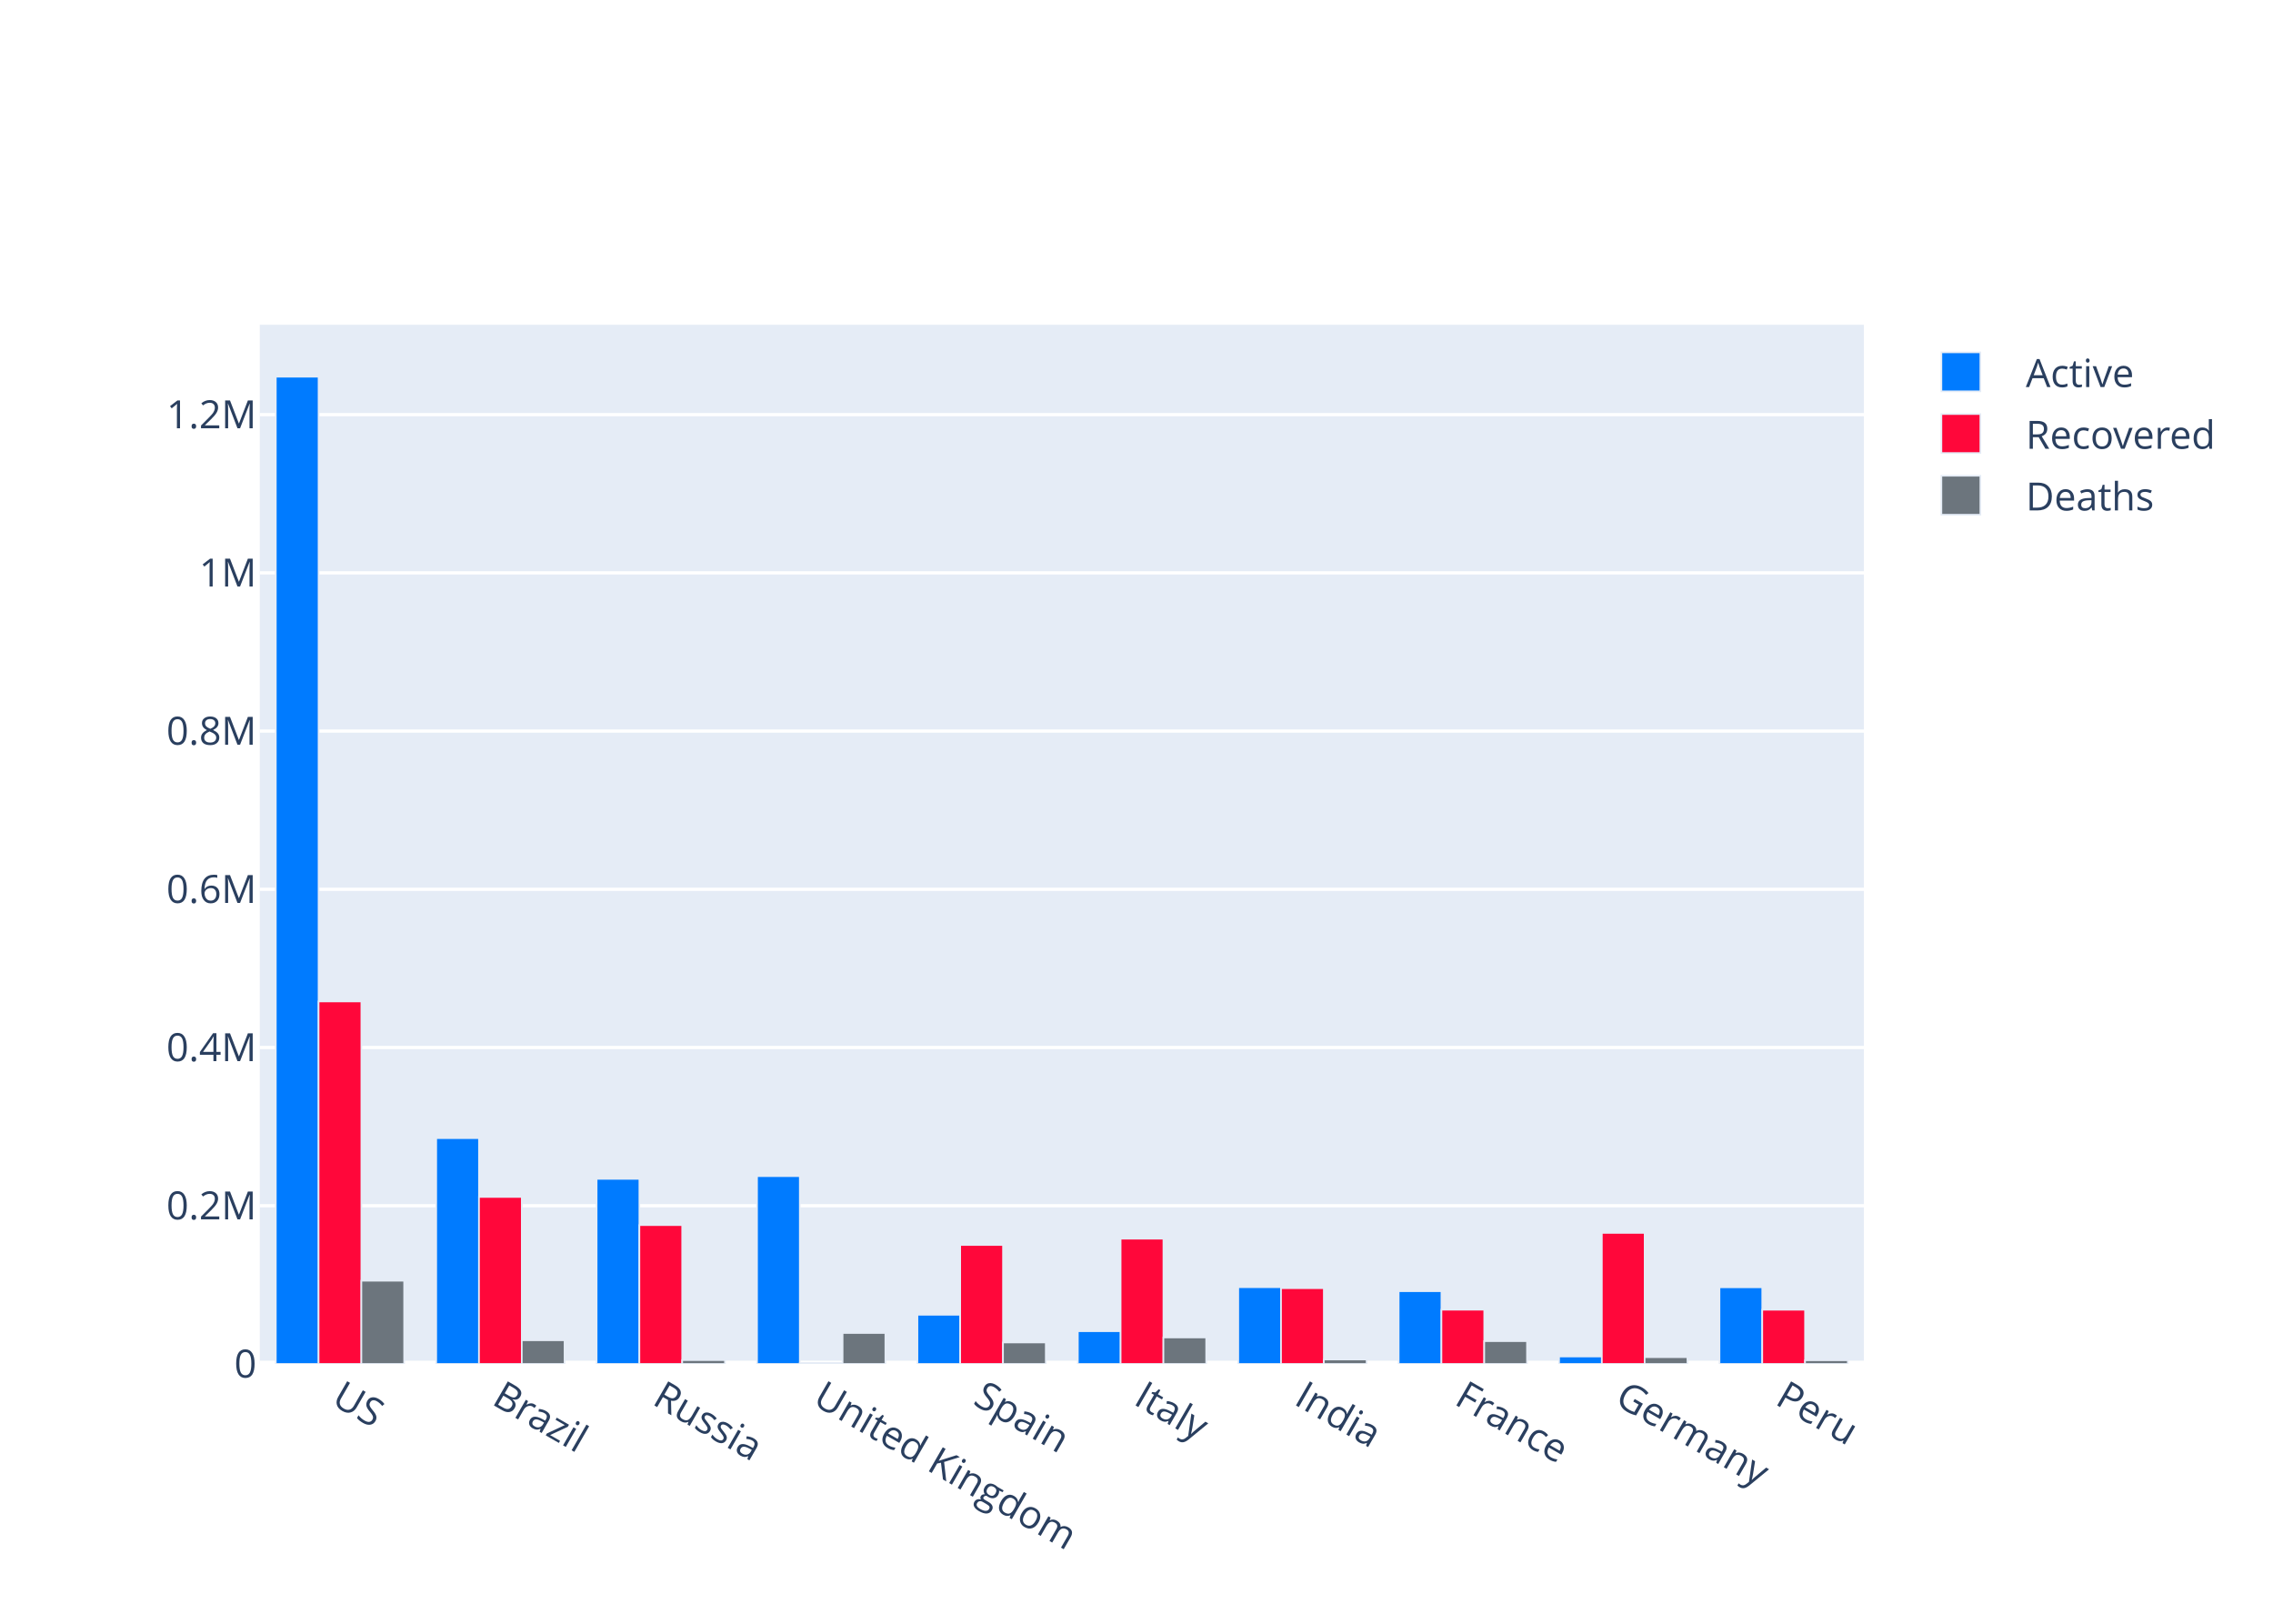
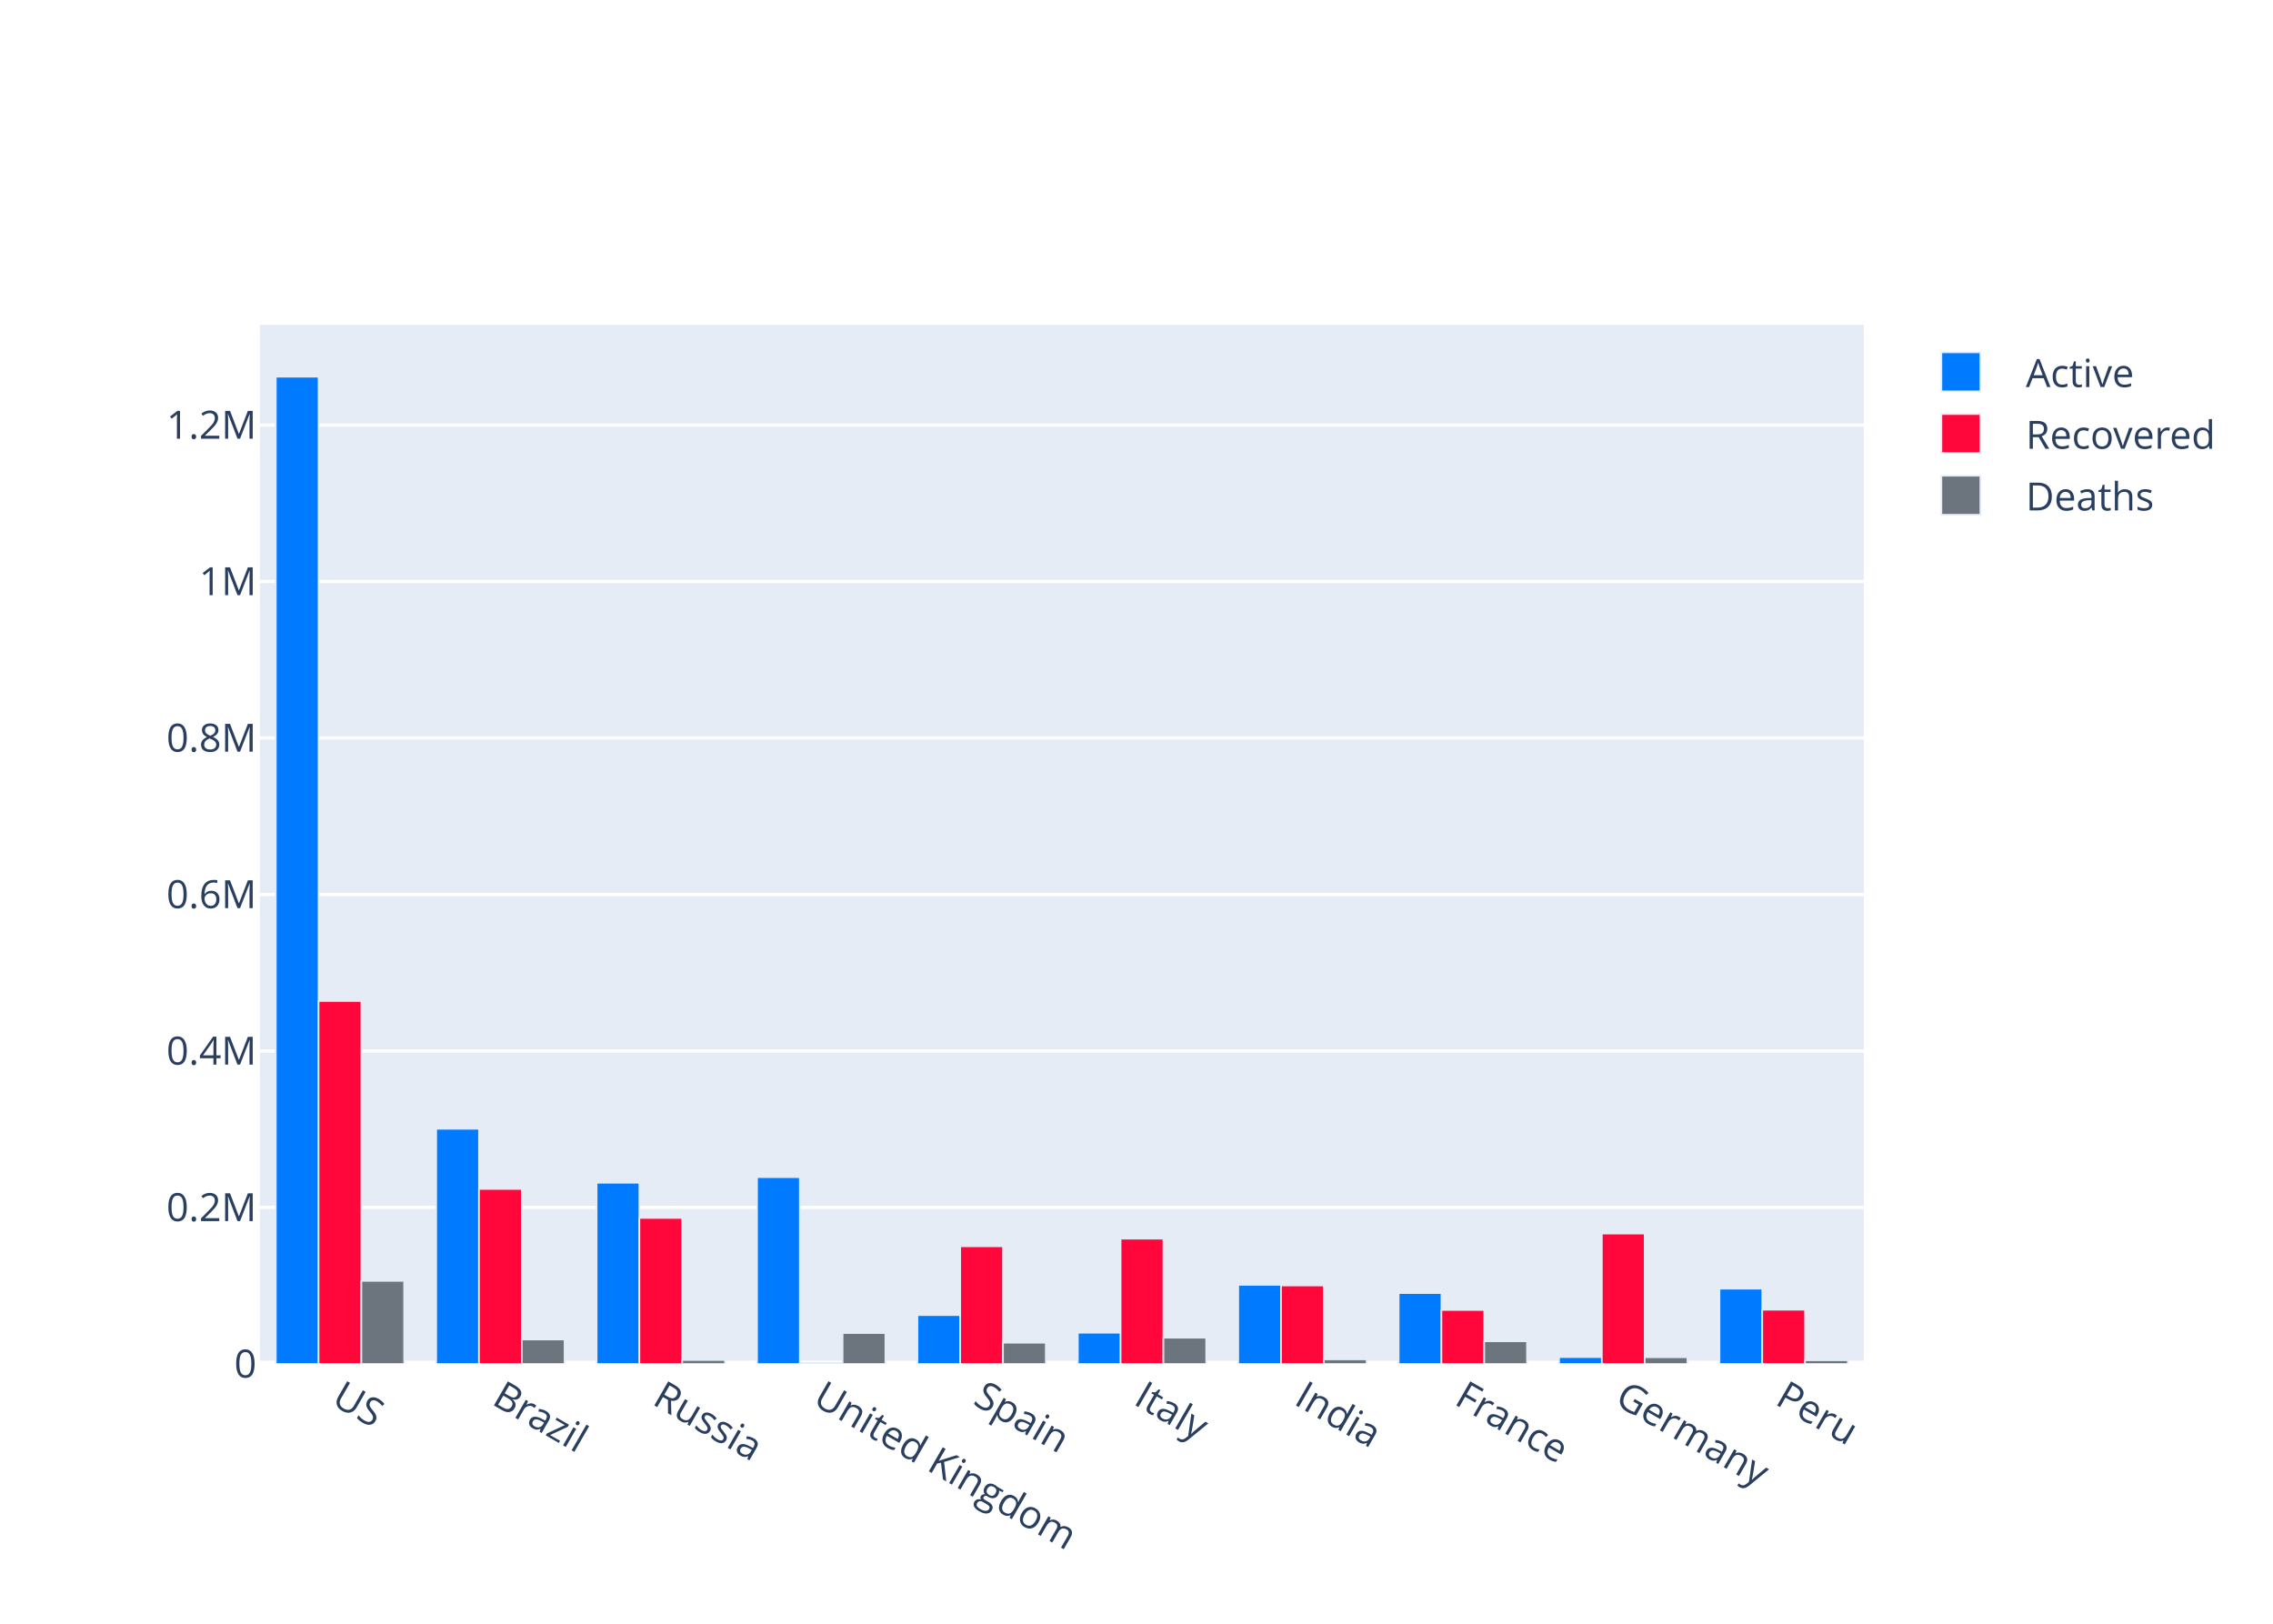
<svg xmlns="http://www.w3.org/2000/svg" class="main-svg" width="700" height="500" style="" viewBox="0 0 700 500">
  <rect x="0" y="0" width="700" height="500" style="fill: rgb(255, 255, 255); fill-opacity: 1;" />
-   <defs id="defs-a320ac">
+   <defs id="defs-ace114">
    <g class="clips">
-       <clipPath id="clipa320acxyplot" class="plotclip">
+       <clipPath id="clipace114xyplot" class="plotclip">
        <rect width="494" height="320" />
      </clipPath>
-       <clipPath class="axesclip" id="clipa320acx">
+       <clipPath class="axesclip" id="clipace114x">
        <rect x="80" y="0" width="494" height="500" />
      </clipPath>
-       <clipPath class="axesclip" id="clipa320acy">
+       <clipPath class="axesclip" id="clipace114y">
        <rect x="0" y="100" width="700" height="320" />
      </clipPath>
-       <clipPath class="axesclip" id="clipa320acxy">
+       <clipPath class="axesclip" id="clipace114xy">
        <rect x="80" y="100" width="494" height="320" />
      </clipPath>
    </g>
    <g class="gradients" />
  </defs>
  <g class="bglayer">
    <rect class="bg" x="80" y="100" width="494" height="320" style="fill: rgb(229, 236, 246); fill-opacity: 1; stroke-width: 0;" />
  </g>
  <g class="layer-below">
    <g class="imagelayer" />
    <g class="shapelayer" />
  </g>
  <g class="cartesianlayer">
    <g class="subplot xy">
      <g class="layer-subplot">
        <g class="shapelayer" />
        <g class="imagelayer" />
      </g>
      <g class="gridlayer">
        <g class="x" />
        <g class="y">
-           <path class="ygrid crisp" transform="translate(0,371.28)" d="M80,0h494" style="stroke: rgb(255, 255, 255); stroke-opacity: 1; stroke-width: 1px;" />
-           <path class="ygrid crisp" transform="translate(0,322.56)" d="M80,0h494" style="stroke: rgb(255, 255, 255); stroke-opacity: 1; stroke-width: 1px;" />
-           <path class="ygrid crisp" transform="translate(0,273.84)" d="M80,0h494" style="stroke: rgb(255, 255, 255); stroke-opacity: 1; stroke-width: 1px;" />
-           <path class="ygrid crisp" transform="translate(0,225.12)" d="M80,0h494" style="stroke: rgb(255, 255, 255); stroke-opacity: 1; stroke-width: 1px;" />
-           <path class="ygrid crisp" transform="translate(0,176.4)" d="M80,0h494" style="stroke: rgb(255, 255, 255); stroke-opacity: 1; stroke-width: 1px;" />
-           <path class="ygrid crisp" transform="translate(0,127.68)" d="M80,0h494" style="stroke: rgb(255, 255, 255); stroke-opacity: 1; stroke-width: 1px;" />
+           <path class="ygrid crisp" transform="translate(0,371.81)" d="M80,0h494" style="stroke: rgb(255, 255, 255); stroke-opacity: 1; stroke-width: 1px;" />
+           <path class="ygrid crisp" transform="translate(0,323.63)" d="M80,0h494" style="stroke: rgb(255, 255, 255); stroke-opacity: 1; stroke-width: 1px;" />
+           <path class="ygrid crisp" transform="translate(0,275.44)" d="M80,0h494" style="stroke: rgb(255, 255, 255); stroke-opacity: 1; stroke-width: 1px;" />
+           <path class="ygrid crisp" transform="translate(0,227.26)" d="M80,0h494" style="stroke: rgb(255, 255, 255); stroke-opacity: 1; stroke-width: 1px;" />
+           <path class="ygrid crisp" transform="translate(0,179.07)" d="M80,0h494" style="stroke: rgb(255, 255, 255); stroke-opacity: 1; stroke-width: 1px;" />
+           <path class="ygrid crisp" transform="translate(0,130.88)" d="M80,0h494" style="stroke: rgb(255, 255, 255); stroke-opacity: 1; stroke-width: 1px;" />
        </g>
      </g>
      <g class="zerolinelayer">
        <path class="yzl zl crisp" transform="translate(0,420)" d="M80,0h494" style="stroke: rgb(255, 255, 255); stroke-opacity: 1; stroke-width: 2px;" />
      </g>
      <path class="xlines-below" />
      <path class="ylines-below" />
      <g class="overlines-below" />
      <g class="xaxislayer-below" />
      <g class="yaxislayer-below" />
      <g class="overaxes-below" />
-       <g class="plot" transform="translate(80, 100)" clip-path="url('#clipa320acxyplot')">
+       <g class="plot" transform="translate(80, 100)" clip-path="url('#clipace114xyplot')">
        <g class="barlayer mlayer">
          <g class="trace bars" style="opacity: 1;">
            <g class="points">
              <g class="point">
                <path d="M4.94,320V16H18.11V320Z" style="vector-effect: non-scaling-stroke; opacity: 1; stroke-width: 0.5px; fill: rgb(0, 123, 255); fill-opacity: 1; stroke: rgb(229, 236, 246); stroke-opacity: 1;" />
              </g>
              <g class="point">
-                 <path d="M54.34,320V250.47H67.51V320Z" style="vector-effect: non-scaling-stroke; opacity: 1; stroke-width: 0.5px; fill: rgb(0, 123, 255); fill-opacity: 1; stroke: rgb(229, 236, 246); stroke-opacity: 1;" />
-               </g>
-               <g class="point">
-                 <path d="M103.74,320V263.01H116.91V320Z" style="vector-effect: non-scaling-stroke; opacity: 1; stroke-width: 0.5px; fill: rgb(0, 123, 255); fill-opacity: 1; stroke: rgb(229, 236, 246); stroke-opacity: 1;" />
-               </g>
-               <g class="point">
-                 <path d="M153.14,320V262.17H166.31V320Z" style="vector-effect: non-scaling-stroke; opacity: 1; stroke-width: 0.5px; fill: rgb(0, 123, 255); fill-opacity: 1; stroke: rgb(229, 236, 246); stroke-opacity: 1;" />
-               </g>
-               <g class="point">
-                 <path d="M202.54,320V304.86H215.71V320Z" style="vector-effect: non-scaling-stroke; opacity: 1; stroke-width: 0.5px; fill: rgb(0, 123, 255); fill-opacity: 1; stroke: rgb(229, 236, 246); stroke-opacity: 1;" />
-               </g>
-               <g class="point">
-                 <path d="M251.94,320V309.92H265.11V320Z" style="vector-effect: non-scaling-stroke; opacity: 1; stroke-width: 0.5px; fill: rgb(0, 123, 255); fill-opacity: 1; stroke: rgb(229, 236, 246); stroke-opacity: 1;" />
-               </g>
-               <g class="point">
-                 <path d="M301.34,320V296.37H314.51V320Z" style="vector-effect: non-scaling-stroke; opacity: 1; stroke-width: 0.5px; fill: rgb(0, 123, 255); fill-opacity: 1; stroke: rgb(229, 236, 246); stroke-opacity: 1;" />
-               </g>
-               <g class="point">
-                 <path d="M350.74,320V297.6H363.91V320Z" style="vector-effect: non-scaling-stroke; opacity: 1; stroke-width: 0.5px; fill: rgb(0, 123, 255); fill-opacity: 1; stroke: rgb(229, 236, 246); stroke-opacity: 1;" />
-               </g>
-               <g class="point">
-                 <path d="M400.14,320V317.71H413.31V320Z" style="vector-effect: non-scaling-stroke; opacity: 1; stroke-width: 0.5px; fill: rgb(0, 123, 255); fill-opacity: 1; stroke: rgb(229, 236, 246); stroke-opacity: 1;" />
-               </g>
-               <g class="point">
-                 <path d="M449.54,320V296.4H462.71V320Z" style="vector-effect: non-scaling-stroke; opacity: 1; stroke-width: 0.5px; fill: rgb(0, 123, 255); fill-opacity: 1; stroke: rgb(229, 236, 246); stroke-opacity: 1;" />
+                 <path d="M54.34,320V247.59H67.51V320Z" style="vector-effect: non-scaling-stroke; opacity: 1; stroke-width: 0.5px; fill: rgb(0, 123, 255); fill-opacity: 1; stroke: rgb(229, 236, 246); stroke-opacity: 1;" />
+               </g>
+               <g class="point">
+                 <path d="M103.74,320V264.21H116.91V320Z" style="vector-effect: non-scaling-stroke; opacity: 1; stroke-width: 0.5px; fill: rgb(0, 123, 255); fill-opacity: 1; stroke: rgb(229, 236, 246); stroke-opacity: 1;" />
+               </g>
+               <g class="point">
+                 <path d="M153.14,320V262.49H166.31V320Z" style="vector-effect: non-scaling-stroke; opacity: 1; stroke-width: 0.5px; fill: rgb(0, 123, 255); fill-opacity: 1; stroke: rgb(229, 236, 246); stroke-opacity: 1;" />
+               </g>
+               <g class="point">
+                 <path d="M202.54,320V304.96H215.71V320Z" style="vector-effect: non-scaling-stroke; opacity: 1; stroke-width: 0.5px; fill: rgb(0, 123, 255); fill-opacity: 1; stroke: rgb(229, 236, 246); stroke-opacity: 1;" />
+               </g>
+               <g class="point">
+                 <path d="M251.94,320V310.39H265.11V320Z" style="vector-effect: non-scaling-stroke; opacity: 1; stroke-width: 0.5px; fill: rgb(0, 123, 255); fill-opacity: 1; stroke: rgb(229, 236, 246); stroke-opacity: 1;" />
+               </g>
+               <g class="point">
+                 <path d="M301.34,320V295.65H314.51V320Z" style="vector-effect: non-scaling-stroke; opacity: 1; stroke-width: 0.5px; fill: rgb(0, 123, 255); fill-opacity: 1; stroke: rgb(229, 236, 246); stroke-opacity: 1;" />
+               </g>
+               <g class="point">
+                 <path d="M350.74,320V298.18H363.91V320Z" style="vector-effect: non-scaling-stroke; opacity: 1; stroke-width: 0.5px; fill: rgb(0, 123, 255); fill-opacity: 1; stroke: rgb(229, 236, 246); stroke-opacity: 1;" />
+               </g>
+               <g class="point">
+                 <path d="M400.14,320V317.9H413.31V320Z" style="vector-effect: non-scaling-stroke; opacity: 1; stroke-width: 0.5px; fill: rgb(0, 123, 255); fill-opacity: 1; stroke: rgb(229, 236, 246); stroke-opacity: 1;" />
+               </g>
+               <g class="point">
+                 <path d="M449.54,320V296.83H462.71V320Z" style="vector-effect: non-scaling-stroke; opacity: 1; stroke-width: 0.5px; fill: rgb(0, 123, 255); fill-opacity: 1; stroke: rgb(229, 236, 246); stroke-opacity: 1;" />
              </g>
            </g>
          </g>
          <g class="trace bars" style="opacity: 1;">
            <g class="points">
              <g class="point">
-                 <path d="M18.11,320V208.38H31.29V320Z" style="vector-effect: non-scaling-stroke; opacity: 1; stroke-width: 0.5px; fill: rgb(255, 7, 58); fill-opacity: 1; stroke: rgb(229, 236, 246); stroke-opacity: 1;" />
-               </g>
-               <g class="point">
-                 <path d="M67.51,320V268.58H80.69V320Z" style="vector-effect: non-scaling-stroke; opacity: 1; stroke-width: 0.5px; fill: rgb(255, 7, 58); fill-opacity: 1; stroke: rgb(229, 236, 246); stroke-opacity: 1;" />
-               </g>
-               <g class="point">
-                 <path d="M116.91,320V277.25H130.09V320Z" style="vector-effect: non-scaling-stroke; opacity: 1; stroke-width: 0.5px; fill: rgb(255, 7, 58); fill-opacity: 1; stroke: rgb(229, 236, 246); stroke-opacity: 1;" />
-               </g>
-               <g class="point">
-                 <path d="M166.31,320V319.7H179.49V320Z" style="vector-effect: non-scaling-stroke; opacity: 1; stroke-width: 0.5px; fill: rgb(255, 7, 58); fill-opacity: 1; stroke: rgb(229, 236, 246); stroke-opacity: 1;" />
-               </g>
-               <g class="point">
-                 <path d="M215.71,320V283.37H228.89V320Z" style="vector-effect: non-scaling-stroke; opacity: 1; stroke-width: 0.5px; fill: rgb(255, 7, 58); fill-opacity: 1; stroke: rgb(229, 236, 246); stroke-opacity: 1;" />
+                 <path d="M18.11,320V208.24H31.29V320Z" style="vector-effect: non-scaling-stroke; opacity: 1; stroke-width: 0.5px; fill: rgb(255, 7, 58); fill-opacity: 1; stroke: rgb(229, 236, 246); stroke-opacity: 1;" />
+               </g>
+               <g class="point">
+                 <path d="M67.51,320V266.12H80.69V320Z" style="vector-effect: non-scaling-stroke; opacity: 1; stroke-width: 0.5px; fill: rgb(255, 7, 58); fill-opacity: 1; stroke: rgb(229, 236, 246); stroke-opacity: 1;" />
+               </g>
+               <g class="point">
+                 <path d="M116.91,320V275.04H130.09V320Z" style="vector-effect: non-scaling-stroke; opacity: 1; stroke-width: 0.5px; fill: rgb(255, 7, 58); fill-opacity: 1; stroke: rgb(229, 236, 246); stroke-opacity: 1;" />
+               </g>
+               <g class="point">
+                 <path d="M166.31,320V319.71H179.49V320Z" style="vector-effect: non-scaling-stroke; opacity: 1; stroke-width: 0.5px; fill: rgb(255, 7, 58); fill-opacity: 1; stroke: rgb(229, 236, 246); stroke-opacity: 1;" />
+               </g>
+               <g class="point">
+                 <path d="M215.71,320V283.77H228.89V320Z" style="vector-effect: non-scaling-stroke; opacity: 1; stroke-width: 0.5px; fill: rgb(255, 7, 58); fill-opacity: 1; stroke: rgb(229, 236, 246); stroke-opacity: 1;" />
              </g>
              <g class="point">
                <path d="M265.11,320V281.43H278.29V320Z" style="vector-effect: non-scaling-stroke; opacity: 1; stroke-width: 0.5px; fill: rgb(255, 7, 58); fill-opacity: 1; stroke: rgb(229, 236, 246); stroke-opacity: 1;" />
              </g>
              <g class="point">
-                 <path d="M314.51,320V296.67H327.69V320Z" style="vector-effect: non-scaling-stroke; opacity: 1; stroke-width: 0.5px; fill: rgb(255, 7, 58); fill-opacity: 1; stroke: rgb(229, 236, 246); stroke-opacity: 1;" />
-               </g>
-               <g class="point">
-                 <path d="M363.91,320V303.3H377.09V320Z" style="vector-effect: non-scaling-stroke; opacity: 1; stroke-width: 0.5px; fill: rgb(255, 7, 58); fill-opacity: 1; stroke: rgb(229, 236, 246); stroke-opacity: 1;" />
-               </g>
-               <g class="point">
-                 <path d="M413.31,320V279.65H426.49V320Z" style="vector-effect: non-scaling-stroke; opacity: 1; stroke-width: 0.5px; fill: rgb(255, 7, 58); fill-opacity: 1; stroke: rgb(229, 236, 246); stroke-opacity: 1;" />
+                 <path d="M314.51,320V295.84H327.69V320Z" style="vector-effect: non-scaling-stroke; opacity: 1; stroke-width: 0.5px; fill: rgb(255, 7, 58); fill-opacity: 1; stroke: rgb(229, 236, 246); stroke-opacity: 1;" />
+               </g>
+               <g class="point">
+                 <path d="M363.91,320V303.39H377.09V320Z" style="vector-effect: non-scaling-stroke; opacity: 1; stroke-width: 0.5px; fill: rgb(255, 7, 58); fill-opacity: 1; stroke: rgb(229, 236, 246); stroke-opacity: 1;" />
+               </g>
+               <g class="point">
+                 <path d="M413.31,320V279.86H426.49V320Z" style="vector-effect: non-scaling-stroke; opacity: 1; stroke-width: 0.5px; fill: rgb(255, 7, 58); fill-opacity: 1; stroke: rgb(229, 236, 246); stroke-opacity: 1;" />
              </g>
              <g class="point">
                <path d="M462.71,320V303.31H475.89V320Z" style="vector-effect: non-scaling-stroke; opacity: 1; stroke-width: 0.5px; fill: rgb(255, 7, 58); fill-opacity: 1; stroke: rgb(229, 236, 246); stroke-opacity: 1;" />
              </g>
            </g>
          </g>
          <g class="trace bars" style="opacity: 1;">
            <g class="points">
              <g class="point">
-                 <path d="M31.29,320V294.38H44.46V320Z" style="vector-effect: non-scaling-stroke; opacity: 1; stroke-width: 0.5px; fill: rgb(108, 117, 125); fill-opacity: 1; stroke: rgb(229, 236, 246); stroke-opacity: 1;" />
-               </g>
-               <g class="point">
-                 <path d="M80.69,320V312.71H93.86V320Z" style="vector-effect: non-scaling-stroke; opacity: 1; stroke-width: 0.5px; fill: rgb(108, 117, 125); fill-opacity: 1; stroke: rgb(229, 236, 246); stroke-opacity: 1;" />
-               </g>
-               <g class="point">
-                 <path d="M130.09,320V318.82H143.26V320Z" style="vector-effect: non-scaling-stroke; opacity: 1; stroke-width: 0.5px; fill: rgb(108, 117, 125); fill-opacity: 1; stroke: rgb(229, 236, 246); stroke-opacity: 1;" />
-               </g>
-               <g class="point">
-                 <path d="M179.49,320V310.47H192.66V320Z" style="vector-effect: non-scaling-stroke; opacity: 1; stroke-width: 0.5px; fill: rgb(108, 117, 125); fill-opacity: 1; stroke: rgb(229, 236, 246); stroke-opacity: 1;" />
-               </g>
-               <g class="point">
-                 <path d="M228.89,320V313.39H242.06V320Z" style="vector-effect: non-scaling-stroke; opacity: 1; stroke-width: 0.5px; fill: rgb(108, 117, 125); fill-opacity: 1; stroke: rgb(229, 236, 246); stroke-opacity: 1;" />
-               </g>
-               <g class="point">
-                 <path d="M278.29,320V311.85H291.46V320Z" style="vector-effect: non-scaling-stroke; opacity: 1; stroke-width: 0.5px; fill: rgb(108, 117, 125); fill-opacity: 1; stroke: rgb(229, 236, 246); stroke-opacity: 1;" />
-               </g>
-               <g class="point">
-                 <path d="M327.69,320V318.63H340.86V320Z" style="vector-effect: non-scaling-stroke; opacity: 1; stroke-width: 0.5px; fill: rgb(108, 117, 125); fill-opacity: 1; stroke: rgb(229, 236, 246); stroke-opacity: 1;" />
-               </g>
-               <g class="point">
-                 <path d="M377.09,320V312.98H390.26V320Z" style="vector-effect: non-scaling-stroke; opacity: 1; stroke-width: 0.5px; fill: rgb(108, 117, 125); fill-opacity: 1; stroke: rgb(229, 236, 246); stroke-opacity: 1;" />
-               </g>
-               <g class="point">
-                 <path d="M426.49,320V317.92H439.66V320Z" style="vector-effect: non-scaling-stroke; opacity: 1; stroke-width: 0.5px; fill: rgb(108, 117, 125); fill-opacity: 1; stroke: rgb(229, 236, 246); stroke-opacity: 1;" />
-               </g>
-               <g class="point">
-                 <path d="M475.89,320V318.87H489.06V320Z" style="vector-effect: non-scaling-stroke; opacity: 1; stroke-width: 0.5px; fill: rgb(108, 117, 125); fill-opacity: 1; stroke: rgb(229, 236, 246); stroke-opacity: 1;" />
+                 <path d="M31.29,320V294.42H44.46V320Z" style="vector-effect: non-scaling-stroke; opacity: 1; stroke-width: 0.5px; fill: rgb(108, 117, 125); fill-opacity: 1; stroke: rgb(229, 236, 246); stroke-opacity: 1;" />
+               </g>
+               <g class="point">
+                 <path d="M80.69,320V312.48H93.86V320Z" style="vector-effect: non-scaling-stroke; opacity: 1; stroke-width: 0.5px; fill: rgb(108, 117, 125); fill-opacity: 1; stroke: rgb(229, 236, 246); stroke-opacity: 1;" />
+               </g>
+               <g class="point">
+                 <path d="M130.09,320V318.79H143.26V320Z" style="vector-effect: non-scaling-stroke; opacity: 1; stroke-width: 0.5px; fill: rgb(108, 117, 125); fill-opacity: 1; stroke: rgb(229, 236, 246); stroke-opacity: 1;" />
+               </g>
+               <g class="point">
+                 <path d="M179.49,320V310.49H192.66V320Z" style="vector-effect: non-scaling-stroke; opacity: 1; stroke-width: 0.5px; fill: rgb(108, 117, 125); fill-opacity: 1; stroke: rgb(229, 236, 246); stroke-opacity: 1;" />
+               </g>
+               <g class="point">
+                 <path d="M228.89,320V313.46H242.06V320Z" style="vector-effect: non-scaling-stroke; opacity: 1; stroke-width: 0.5px; fill: rgb(108, 117, 125); fill-opacity: 1; stroke: rgb(229, 236, 246); stroke-opacity: 1;" />
+               </g>
+               <g class="point">
+                 <path d="M278.29,320V311.92H291.46V320Z" style="vector-effect: non-scaling-stroke; opacity: 1; stroke-width: 0.5px; fill: rgb(108, 117, 125); fill-opacity: 1; stroke: rgb(229, 236, 246); stroke-opacity: 1;" />
+               </g>
+               <g class="point">
+                 <path d="M327.69,320V318.6H340.86V320Z" style="vector-effect: non-scaling-stroke; opacity: 1; stroke-width: 0.5px; fill: rgb(108, 117, 125); fill-opacity: 1; stroke: rgb(229, 236, 246); stroke-opacity: 1;" />
+               </g>
+               <g class="point">
+                 <path d="M377.09,320V313.03H390.26V320Z" style="vector-effect: non-scaling-stroke; opacity: 1; stroke-width: 0.5px; fill: rgb(108, 117, 125); fill-opacity: 1; stroke: rgb(229, 236, 246); stroke-opacity: 1;" />
+               </g>
+               <g class="point">
+                 <path d="M426.49,320V317.94H439.66V320Z" style="vector-effect: non-scaling-stroke; opacity: 1; stroke-width: 0.5px; fill: rgb(108, 117, 125); fill-opacity: 1; stroke: rgb(229, 236, 246); stroke-opacity: 1;" />
+               </g>
+               <g class="point">
+                 <path d="M475.89,320V318.88H489.06V320Z" style="vector-effect: non-scaling-stroke; opacity: 1; stroke-width: 0.5px; fill: rgb(108, 117, 125); fill-opacity: 1; stroke: rgb(229, 236, 246); stroke-opacity: 1;" />
              </g>
            </g>
          </g>
        </g>
      </g>
      <g class="overplot" />
      <path class="xlines-above crisp" d="M0,0" style="fill: none;" />
      <path class="ylines-above crisp" d="M0,0" style="fill: none;" />
      <g class="overlines-above" />
      <g class="xaxislayer-above">
        <g class="xtick">
          <text text-anchor="start" x="0" y="433" transform="translate(104.7,0) rotate(30,0,427)" style="font-family: 'Open Sans', verdana, arial, sans-serif; font-size: 12px; fill: rgb(42, 63, 95); fill-opacity: 1; white-space: pre;">US</text>
        </g>
        <g class="xtick">
          <text text-anchor="start" x="0" y="433" transform="translate(154.1,0) rotate(30,0,427)" style="font-family: 'Open Sans', verdana, arial, sans-serif; font-size: 12px; fill: rgb(42, 63, 95); fill-opacity: 1; white-space: pre;">Brazil</text>
        </g>
        <g class="xtick">
          <text text-anchor="start" x="0" y="433" transform="translate(203.5,0) rotate(30,0,427)" style="font-family: 'Open Sans', verdana, arial, sans-serif; font-size: 12px; fill: rgb(42, 63, 95); fill-opacity: 1; white-space: pre;">Russia</text>
        </g>
        <g class="xtick">
          <text text-anchor="start" x="0" y="433" transform="translate(252.9,0) rotate(30,0,427)" style="font-family: 'Open Sans', verdana, arial, sans-serif; font-size: 12px; fill: rgb(42, 63, 95); fill-opacity: 1; white-space: pre;">United Kingdom</text>
        </g>
        <g class="xtick">
          <text text-anchor="start" x="0" y="433" transform="translate(302.3,0) rotate(30,0,427)" style="font-family: 'Open Sans', verdana, arial, sans-serif; font-size: 12px; fill: rgb(42, 63, 95); fill-opacity: 1; white-space: pre;">Spain</text>
        </g>
        <g class="xtick">
          <text text-anchor="start" x="0" y="433" transform="translate(351.7,0) rotate(30,0,427)" style="font-family: 'Open Sans', verdana, arial, sans-serif; font-size: 12px; fill: rgb(42, 63, 95); fill-opacity: 1; white-space: pre;">Italy</text>
        </g>
        <g class="xtick">
          <text text-anchor="start" x="0" y="433" transform="translate(401.1,0) rotate(30,0,427)" style="font-family: 'Open Sans', verdana, arial, sans-serif; font-size: 12px; fill: rgb(42, 63, 95); fill-opacity: 1; white-space: pre;">India</text>
        </g>
        <g class="xtick">
          <text text-anchor="start" x="0" y="433" transform="translate(450.5,0) rotate(30,0,427)" style="font-family: 'Open Sans', verdana, arial, sans-serif; font-size: 12px; fill: rgb(42, 63, 95); fill-opacity: 1; white-space: pre;">France</text>
        </g>
        <g class="xtick">
          <text text-anchor="start" x="0" y="433" transform="translate(499.9,0) rotate(30,0,427)" style="font-family: 'Open Sans', verdana, arial, sans-serif; font-size: 12px; fill: rgb(42, 63, 95); fill-opacity: 1; white-space: pre;">Germany</text>
        </g>
        <g class="xtick">
          <text text-anchor="start" x="0" y="433" transform="translate(549.3,0) rotate(30,0,427)" style="font-family: 'Open Sans', verdana, arial, sans-serif; font-size: 12px; fill: rgb(42, 63, 95); fill-opacity: 1; white-space: pre;">Peru</text>
        </g>
      </g>
      <g class="yaxislayer-above">
        <g class="ytick">
          <text text-anchor="end" x="79" y="4.2" transform="translate(0,420)" style="font-family: 'Open Sans', verdana, arial, sans-serif; font-size: 12px; fill: rgb(42, 63, 95); fill-opacity: 1; white-space: pre;">0</text>
        </g>
        <g class="ytick">
-           <text text-anchor="end" x="79" y="4.2" transform="translate(0,371.28)" style="font-family: 'Open Sans', verdana, arial, sans-serif; font-size: 12px; fill: rgb(42, 63, 95); fill-opacity: 1; white-space: pre;">0.2M</text>
-         </g>
-         <g class="ytick">
-           <text text-anchor="end" x="79" y="4.2" transform="translate(0,322.56)" style="font-family: 'Open Sans', verdana, arial, sans-serif; font-size: 12px; fill: rgb(42, 63, 95); fill-opacity: 1; white-space: pre;">0.4M</text>
-         </g>
-         <g class="ytick">
-           <text text-anchor="end" x="79" y="4.2" transform="translate(0,273.84)" style="font-family: 'Open Sans', verdana, arial, sans-serif; font-size: 12px; fill: rgb(42, 63, 95); fill-opacity: 1; white-space: pre;">0.6M</text>
-         </g>
-         <g class="ytick">
-           <text text-anchor="end" x="79" y="4.2" transform="translate(0,225.12)" style="font-family: 'Open Sans', verdana, arial, sans-serif; font-size: 12px; fill: rgb(42, 63, 95); fill-opacity: 1; white-space: pre;">0.8M</text>
-         </g>
-         <g class="ytick">
-           <text text-anchor="end" x="79" y="4.2" transform="translate(0,176.4)" style="font-family: 'Open Sans', verdana, arial, sans-serif; font-size: 12px; fill: rgb(42, 63, 95); fill-opacity: 1; white-space: pre;">1M</text>
-         </g>
-         <g class="ytick">
-           <text text-anchor="end" x="79" y="4.2" transform="translate(0,127.68)" style="font-family: 'Open Sans', verdana, arial, sans-serif; font-size: 12px; fill: rgb(42, 63, 95); fill-opacity: 1; white-space: pre;">1.2M</text>
+           <text text-anchor="end" x="79" y="4.2" transform="translate(0,371.81)" style="font-family: 'Open Sans', verdana, arial, sans-serif; font-size: 12px; fill: rgb(42, 63, 95); fill-opacity: 1; white-space: pre;">0.2M</text>
+         </g>
+         <g class="ytick">
+           <text text-anchor="end" x="79" y="4.2" transform="translate(0,323.63)" style="font-family: 'Open Sans', verdana, arial, sans-serif; font-size: 12px; fill: rgb(42, 63, 95); fill-opacity: 1; white-space: pre;">0.4M</text>
+         </g>
+         <g class="ytick">
+           <text text-anchor="end" x="79" y="4.2" transform="translate(0,275.44)" style="font-family: 'Open Sans', verdana, arial, sans-serif; font-size: 12px; fill: rgb(42, 63, 95); fill-opacity: 1; white-space: pre;">0.6M</text>
+         </g>
+         <g class="ytick">
+           <text text-anchor="end" x="79" y="4.2" transform="translate(0,227.26)" style="font-family: 'Open Sans', verdana, arial, sans-serif; font-size: 12px; fill: rgb(42, 63, 95); fill-opacity: 1; white-space: pre;">0.8M</text>
+         </g>
+         <g class="ytick">
+           <text text-anchor="end" x="79" y="4.2" transform="translate(0,179.07)" style="font-family: 'Open Sans', verdana, arial, sans-serif; font-size: 12px; fill: rgb(42, 63, 95); fill-opacity: 1; white-space: pre;">1M</text>
+         </g>
+         <g class="ytick">
+           <text text-anchor="end" x="79" y="4.2" transform="translate(0,130.88)" style="font-family: 'Open Sans', verdana, arial, sans-serif; font-size: 12px; fill: rgb(42, 63, 95); fill-opacity: 1; white-space: pre;">1.2M</text>
        </g>
      </g>
      <g class="overaxes-above" />
    </g>
  </g>
  <g class="polarlayer" />
  <g class="ternarylayer" />
  <g class="geolayer" />
  <g class="funnelarealayer" />
  <g class="pielayer" />
  <g class="treemaplayer" />
  <g class="sunburstlayer" />
  <g class="glimages" />
-   <defs id="topdefs-a320ac">
+   <defs id="topdefs-ace114">
    <g class="clips" />
-     <clipPath id="legenda320ac">
+     <clipPath id="legendace114">
      <rect width="104" height="67" x="0" y="0" />
    </clipPath>
  </defs>
  <g class="layer-above">
    <g class="imagelayer" />
    <g class="shapelayer" />
  </g>
  <g class="infolayer">
    <g class="legend" pointer-events="all" transform="translate(583.88, 100)">
      <rect class="bg" shape-rendering="crispEdges" width="104" height="67" x="0" y="0" style="stroke: rgb(68, 68, 68); stroke-opacity: 1; fill: rgb(255, 255, 255); fill-opacity: 1; stroke-width: 0px;" />
-       <g class="scrollbox" transform="translate(0, 0)" clip-path="url('#legenda320ac')">
+       <g class="scrollbox" transform="translate(0, 0)" clip-path="url('#legendace114')">
        <g class="groups">
          <g class="traces" transform="translate(0, 14.5)" style="opacity: 1;">
            <text class="legendtext user-select-none" text-anchor="start" x="40" y="4.68" style="font-family: 'Open Sans', verdana, arial, sans-serif; font-size: 12px; fill: rgb(42, 63, 95); fill-opacity: 1; white-space: pre;">Active</text>
            <g class="layers" style="opacity: 1;">
              <g class="legendfill" />
              <g class="legendlines" />
              <g class="legendsymbols">
                <g class="legendpoints">
                  <path class="legendundefined" d="M6,6H-6V-6H6Z" transform="translate(20,0)" style="stroke-width: 0.5px; fill: rgb(0, 123, 255); fill-opacity: 1; stroke: rgb(229, 236, 246); stroke-opacity: 1;" />
                </g>
              </g>
            </g>
            <rect class="legendtoggle" pointer-events="all" x="0" y="-9.5" width="98.031" height="19" style="cursor: pointer; fill: rgb(0, 0, 0); fill-opacity: 0;" />
          </g>
          <g class="traces" transform="translate(0, 33.5)" style="opacity: 1;">
            <text class="legendtext user-select-none" text-anchor="start" x="40" y="4.68" style="font-family: 'Open Sans', verdana, arial, sans-serif; font-size: 12px; fill: rgb(42, 63, 95); fill-opacity: 1; white-space: pre;">Recovered</text>
            <g class="layers" style="opacity: 1;">
              <g class="legendfill" />
              <g class="legendlines" />
              <g class="legendsymbols">
                <g class="legendpoints">
                  <path class="legendundefined" d="M6,6H-6V-6H6Z" transform="translate(20,0)" style="stroke-width: 0.5px; fill: rgb(255, 7, 58); fill-opacity: 1; stroke: rgb(229, 236, 246); stroke-opacity: 1;" />
                </g>
              </g>
            </g>
            <rect class="legendtoggle" pointer-events="all" x="0" y="-9.5" width="98.031" height="19" style="cursor: pointer; fill: rgb(0, 0, 0); fill-opacity: 0;" />
          </g>
          <g class="traces" transform="translate(0, 52.5)" style="opacity: 1;">
            <text class="legendtext user-select-none" text-anchor="start" x="40" y="4.68" style="font-family: 'Open Sans', verdana, arial, sans-serif; font-size: 12px; fill: rgb(42, 63, 95); fill-opacity: 1; white-space: pre;">Deaths</text>
            <g class="layers" style="opacity: 1;">
              <g class="legendfill" />
              <g class="legendlines" />
              <g class="legendsymbols">
                <g class="legendpoints">
                  <path class="legendundefined" d="M6,6H-6V-6H6Z" transform="translate(20,0)" style="stroke-width: 0.5px; fill: rgb(108, 117, 125); fill-opacity: 1; stroke: rgb(229, 236, 246); stroke-opacity: 1;" />
                </g>
              </g>
            </g>
            <rect class="legendtoggle" pointer-events="all" x="0" y="-9.5" width="98.031" height="19" style="cursor: pointer; fill: rgb(0, 0, 0); fill-opacity: 0;" />
          </g>
        </g>
      </g>
      <rect class="scrollbar" rx="20" ry="3" width="0" height="0" x="0" y="0" style="fill: rgb(128, 139, 164); fill-opacity: 1;" />
    </g>
    <g class="g-gtitle" />
    <g class="g-xtitle" />
    <g class="g-ytitle" />
  </g>
</svg>
